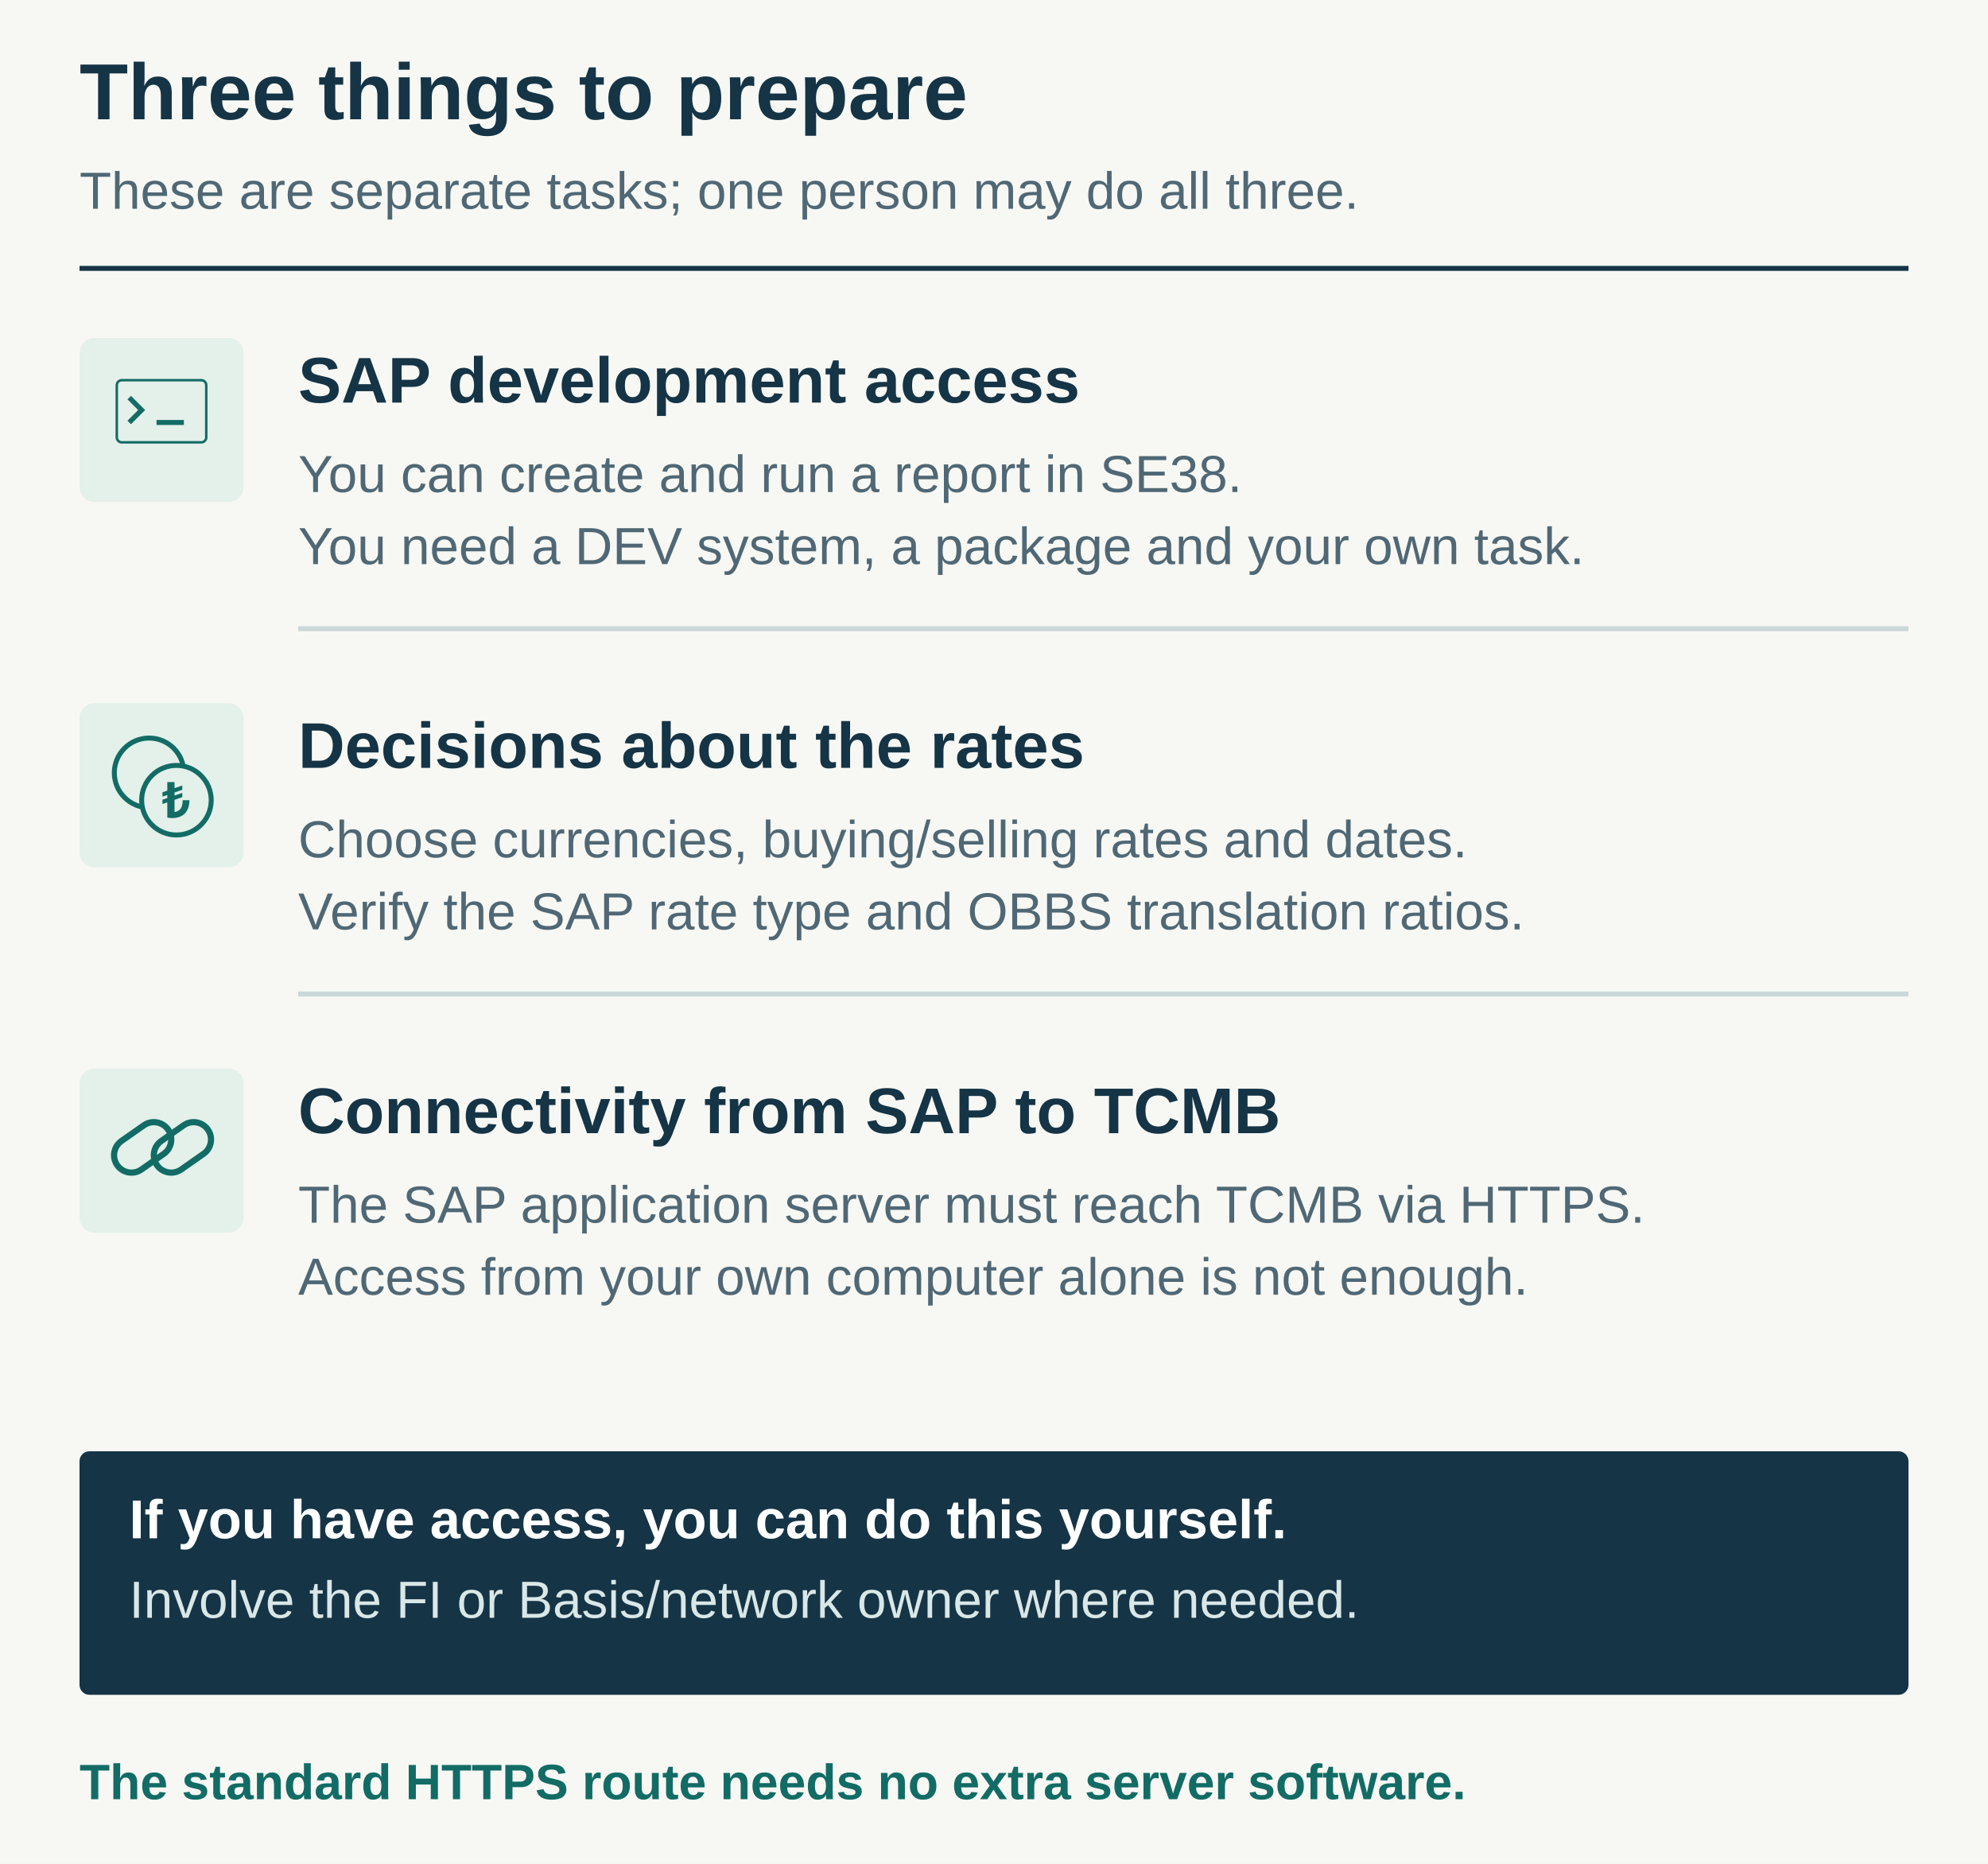
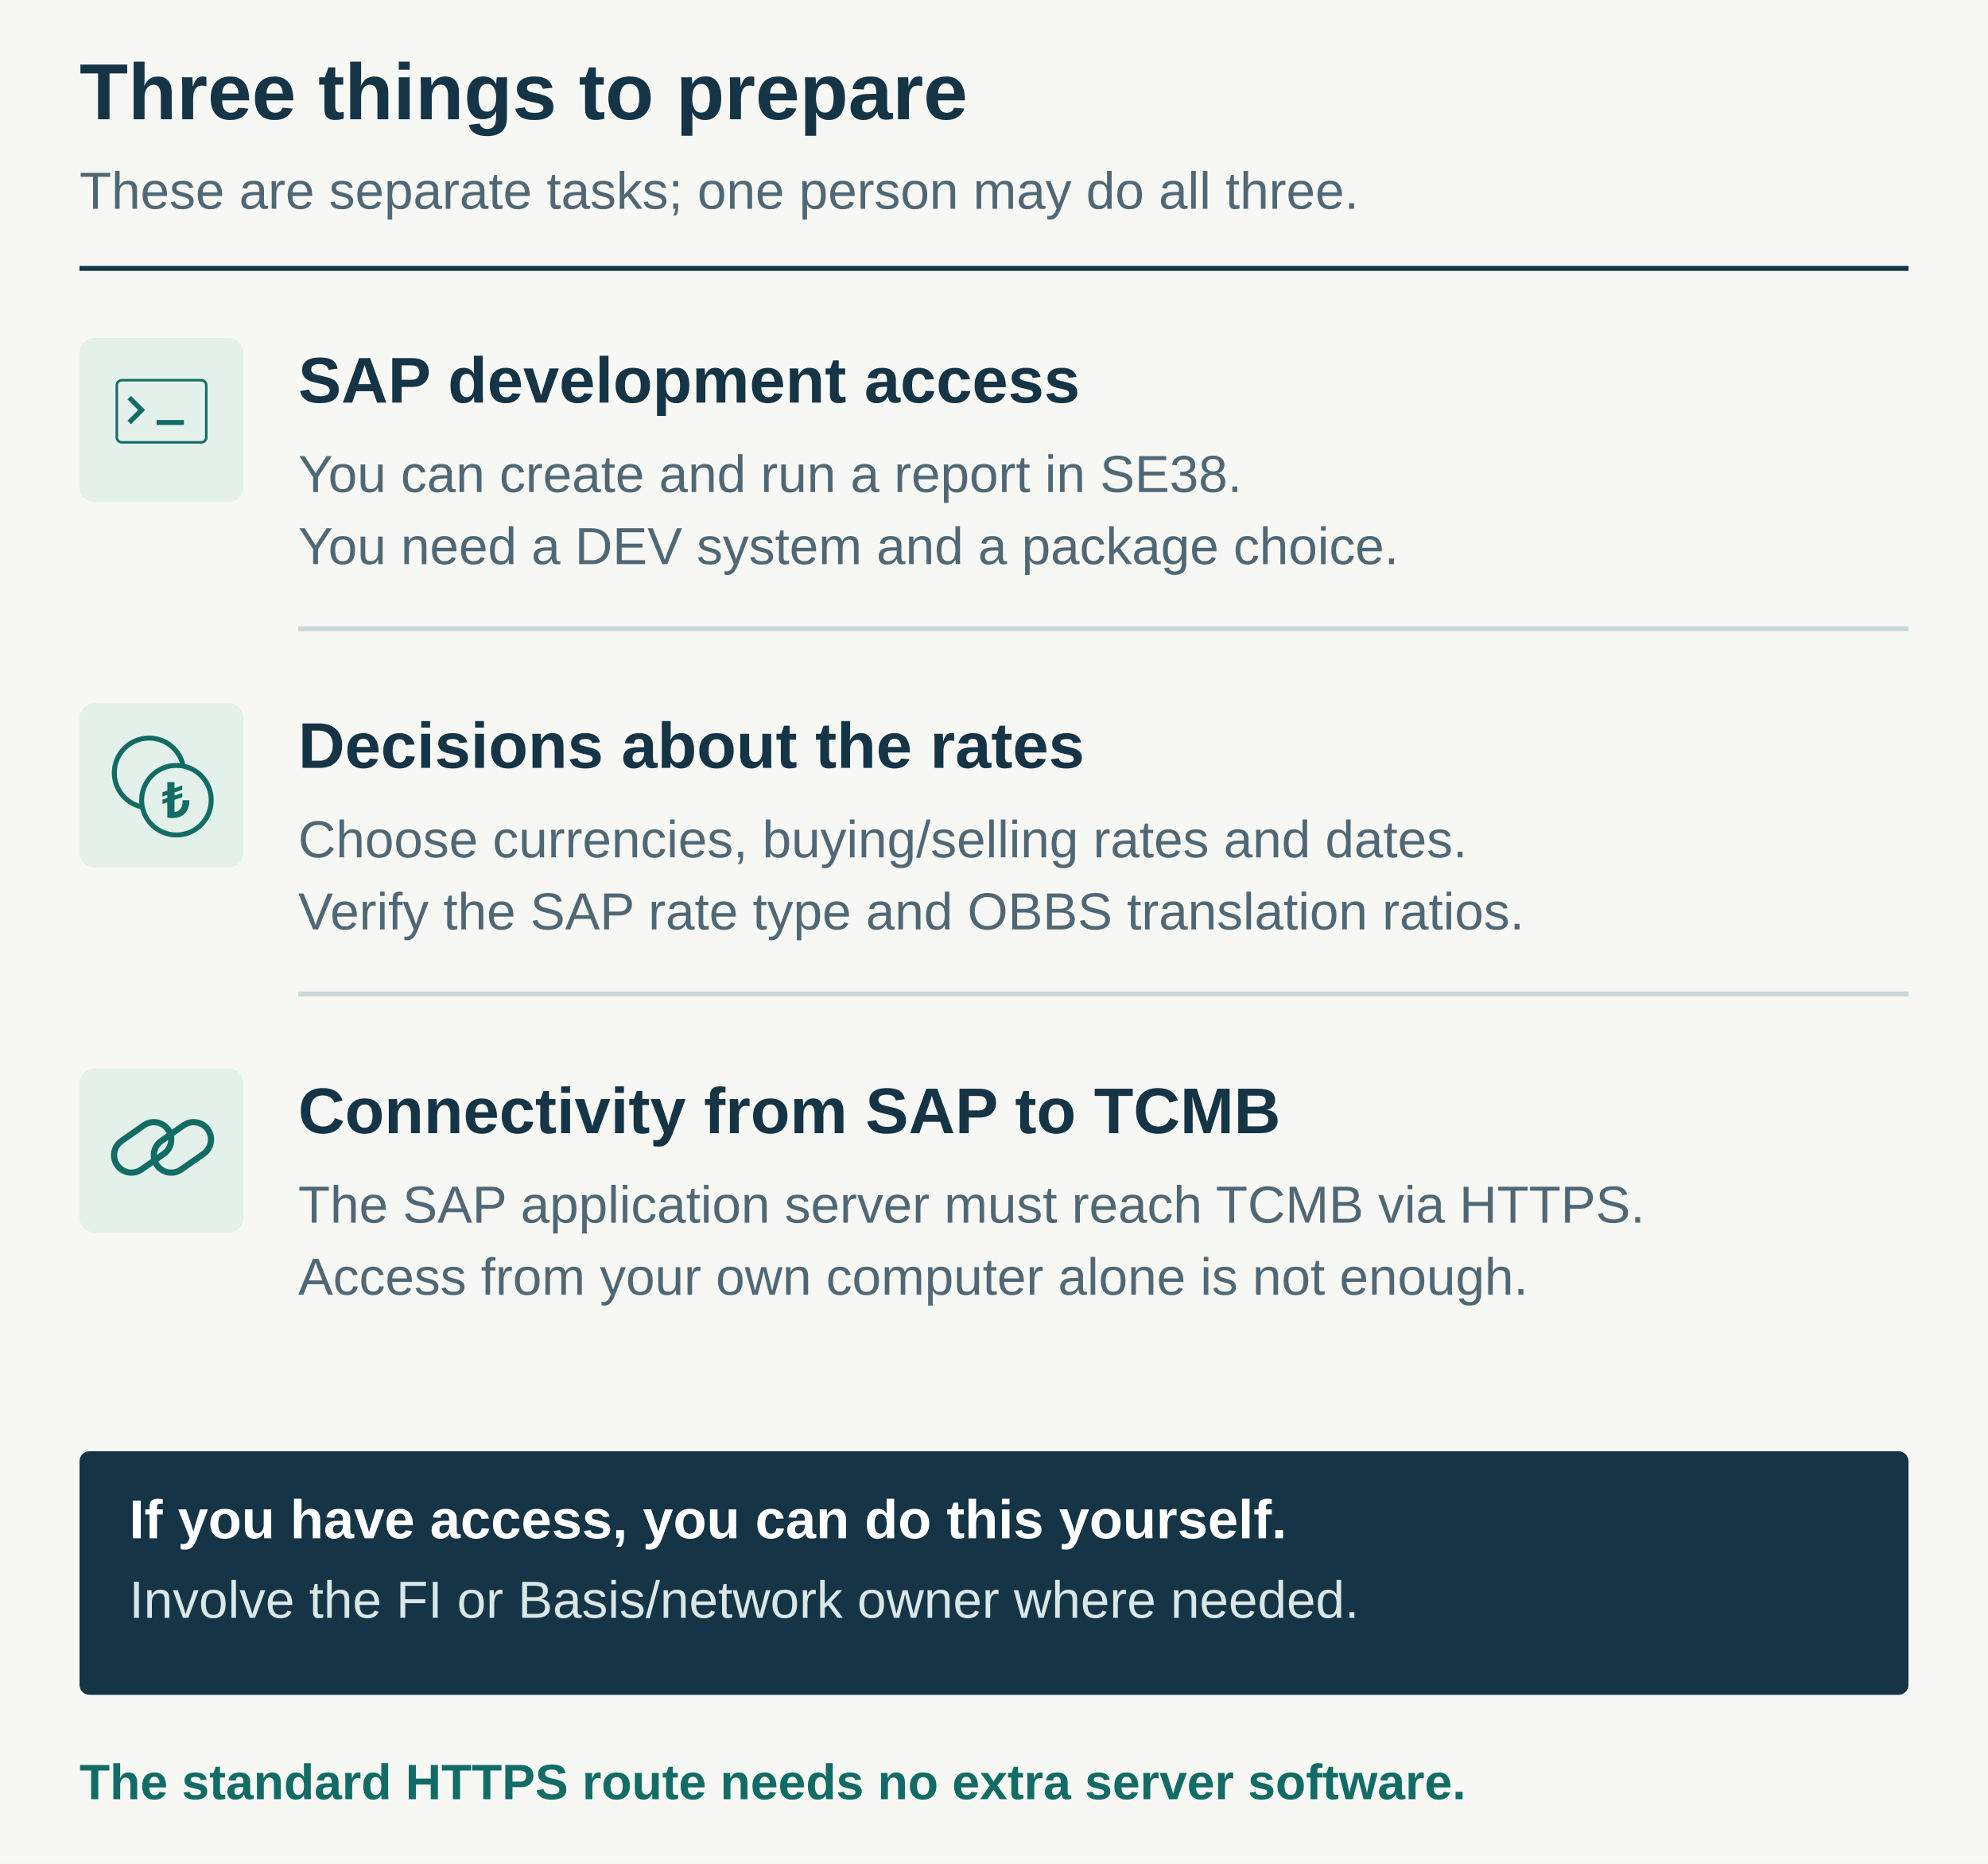
<svg xmlns="http://www.w3.org/2000/svg" width="800" height="750" viewBox="0 0 800 750" role="img" aria-labelledby="title desc">
  <defs>
    <marker id="arrow" viewBox="0 0 10 10" refX="8" refY="5" markerWidth="7" markerHeight="7" orient="auto-start-reverse">
      <path d="M0 1L8 5L0 9" fill="none" stroke="#126C65" stroke-width="1.6" stroke-linejoin="round" />
    </marker>
  </defs>
  <rect x="0" y="0" width="800" height="750" rx="0" fill="#F7F8F4" stroke="none" />
  <g font-family="Segoe UI, Arial, sans-serif">
    <text x="32" y="48" font-size="32" fill="#153446" font-weight="700">
      <tspan x="32" dy="0">Three things to prepare</tspan>
    </text>
    <text x="32" y="84" font-size="21" fill="#506875" font-weight="400">
      <tspan x="32" dy="0">These are separate tasks; one person may do all three.</tspan>
    </text>
    <path d="M32 108H768" stroke="#153446" stroke-width="2" />
    <rect x="32" y="136" width="66" height="66" rx="6" fill="#E4F0EA" stroke="none" />
    <rect x="47" y="153" width="36" height="25" rx="2" fill="none" stroke="#126C65" />
    <path d="M52 160l5 5-5 5m11 0h11" fill="none" stroke="#126C65" stroke-width="2" />
    <text x="120" y="162" font-size="26" fill="#153446" font-weight="700">
      <tspan x="120" dy="0">SAP development access</tspan>
    </text>
    <text x="120" y="198" font-size="21" fill="#506875" font-weight="400">
      <tspan x="120" dy="0">You can create and run a report in SE38.</tspan>
-       <tspan x="120" dy="29">You need a DEV system, a package and your own task.</tspan>
+       <tspan x="120" dy="29">You need a DEV system and a package choice.</tspan>
    </text>
    <path d="M120 253H768" stroke="#CBD8D8" stroke-width="2" />
    <rect x="32" y="283" width="66" height="66" rx="6" fill="#E4F0EA" stroke="none" />
    <circle cx="60" cy="311" r="14" fill="none" stroke="#126C65" stroke-width="2" />
    <circle cx="71" cy="322" r="14" fill="#E4F0EA" stroke="#126C65" stroke-width="2" />
    <text x="71" y="329" font-size="20" fill="#126C65" font-weight="600" text-anchor="middle">
      <tspan x="71" dy="0">₺</tspan>
    </text>
    <text x="120" y="309" font-size="26" fill="#153446" font-weight="700">
      <tspan x="120" dy="0">Decisions about the rates</tspan>
    </text>
    <text x="120" y="345" font-size="21" fill="#506875" font-weight="400">
      <tspan x="120" dy="0">Choose currencies, buying/selling rates and dates.</tspan>
      <tspan x="120" dy="29">Verify the SAP rate type and OBBS translation ratios.</tspan>
    </text>
    <path d="M120 400H768" stroke="#CBD8D8" stroke-width="2" />
    <rect x="32" y="430" width="66" height="66" rx="6" fill="#E4F0EA" stroke="none" />
    <g fill="none" stroke="#126C65" stroke-width="2.5">
      <rect x="45" y="455" width="25" height="14" rx="7" transform="rotate(-35 57 462)" />
      <rect x="61" y="455" width="25" height="14" rx="7" transform="rotate(-35 73 462)" />
    </g>
    <text x="120" y="456" font-size="26" fill="#153446" font-weight="700">
      <tspan x="120" dy="0">Connectivity from SAP to TCMB</tspan>
    </text>
    <text x="120" y="492" font-size="21" fill="#506875" font-weight="400">
      <tspan x="120" dy="0">The SAP application server must reach TCMB via HTTPS.</tspan>
      <tspan x="120" dy="29">Access from your own computer alone is not enough.</tspan>
    </text>
    <rect x="32" y="584" width="736" height="98" rx="4" fill="#153446" stroke="none" />
    <text x="52" y="619" font-size="22" fill="#FFFFFF" font-weight="600">
      <tspan x="52" dy="0">If you have access, you can do this yourself.</tspan>
    </text>
    <text x="52" y="651" font-size="21" fill="#D9E7E7" font-weight="400">
      <tspan x="52" dy="0">Involve the FI or Basis/network owner where needed.</tspan>
    </text>
    <text x="32" y="724" font-size="20" fill="#126C65" font-weight="600">
      <tspan x="32" dy="0">The standard HTTPS route needs no extra server software.</tspan>
    </text>
  </g>
</svg>
